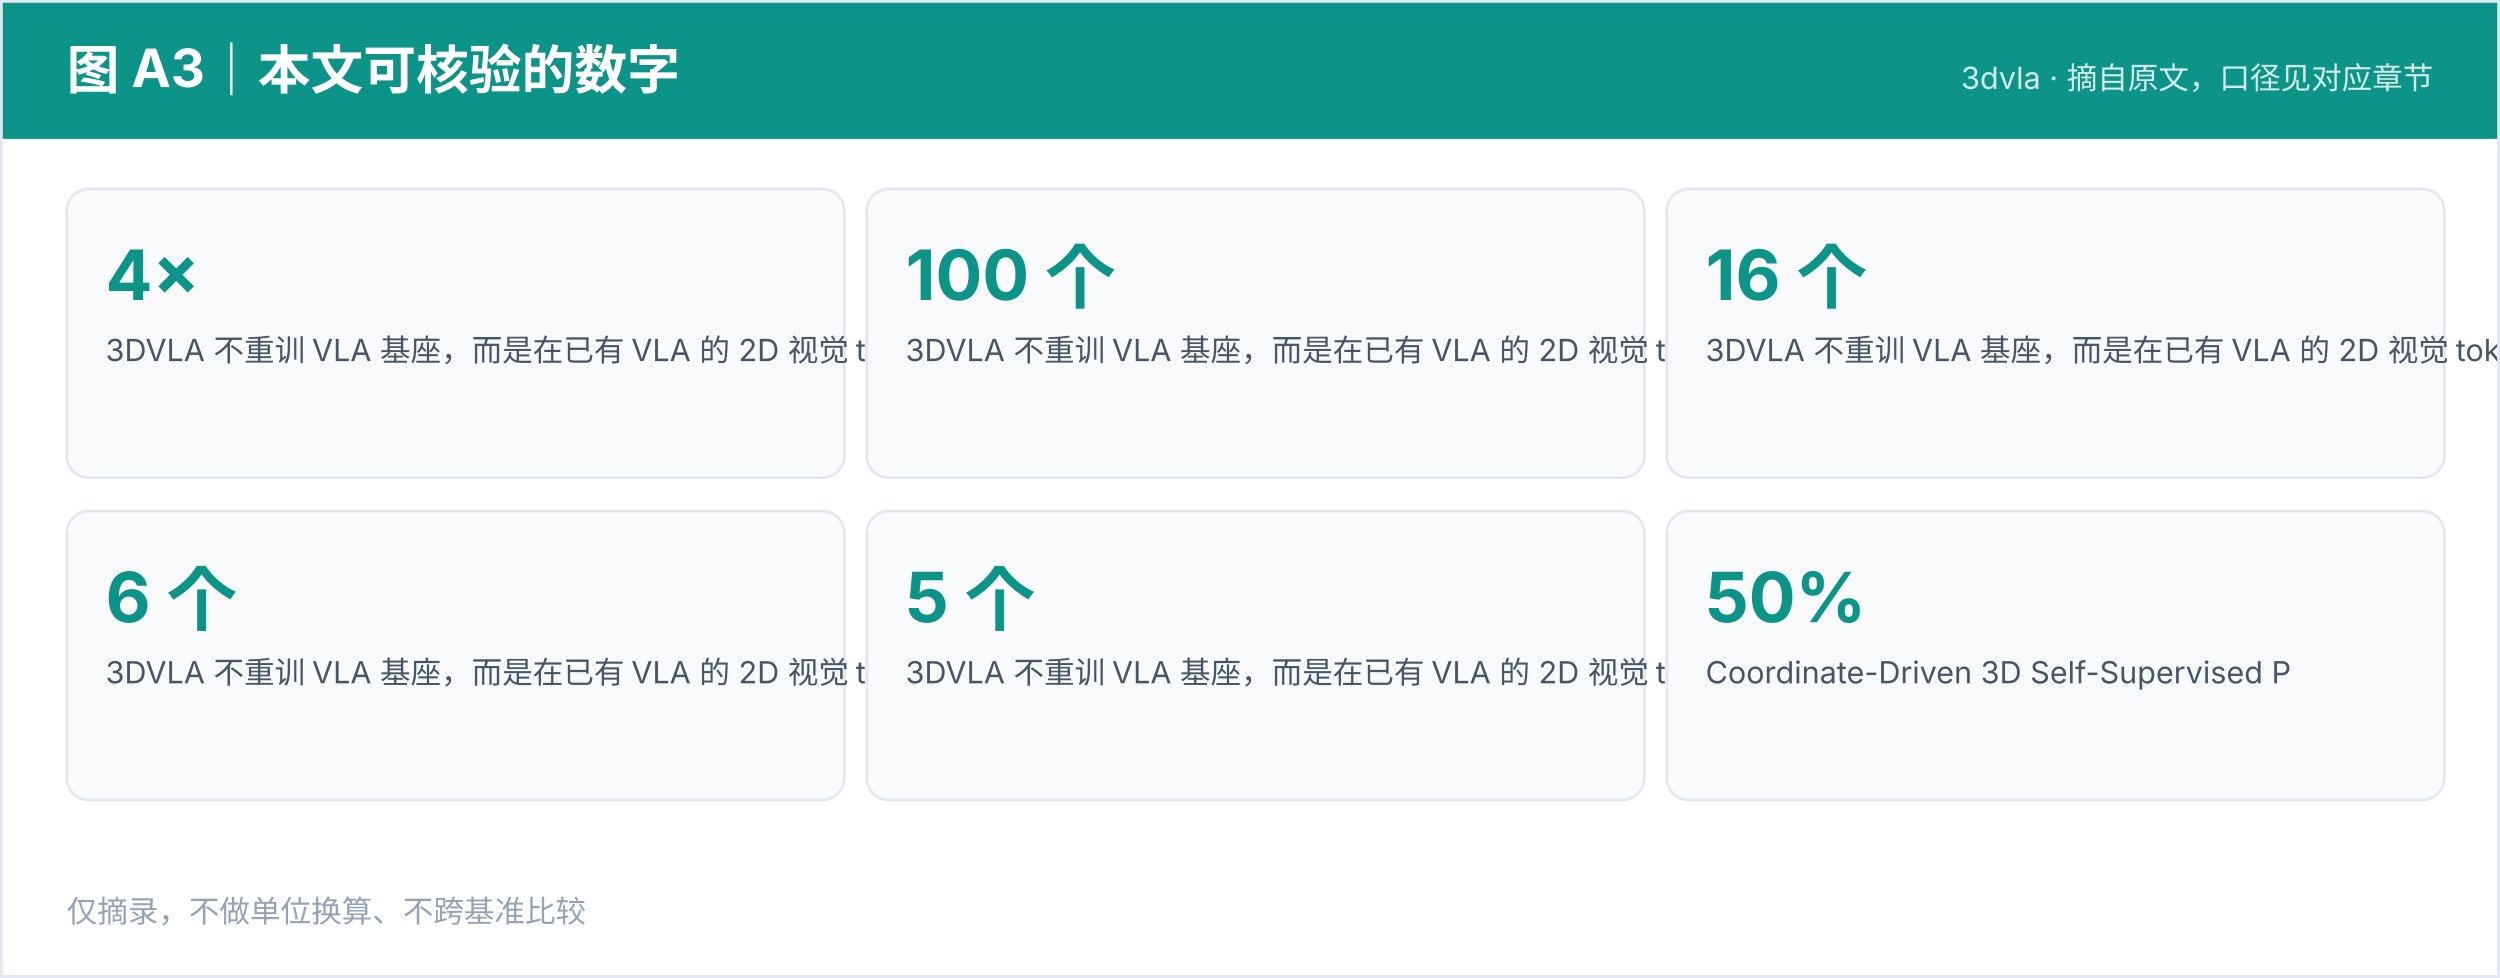
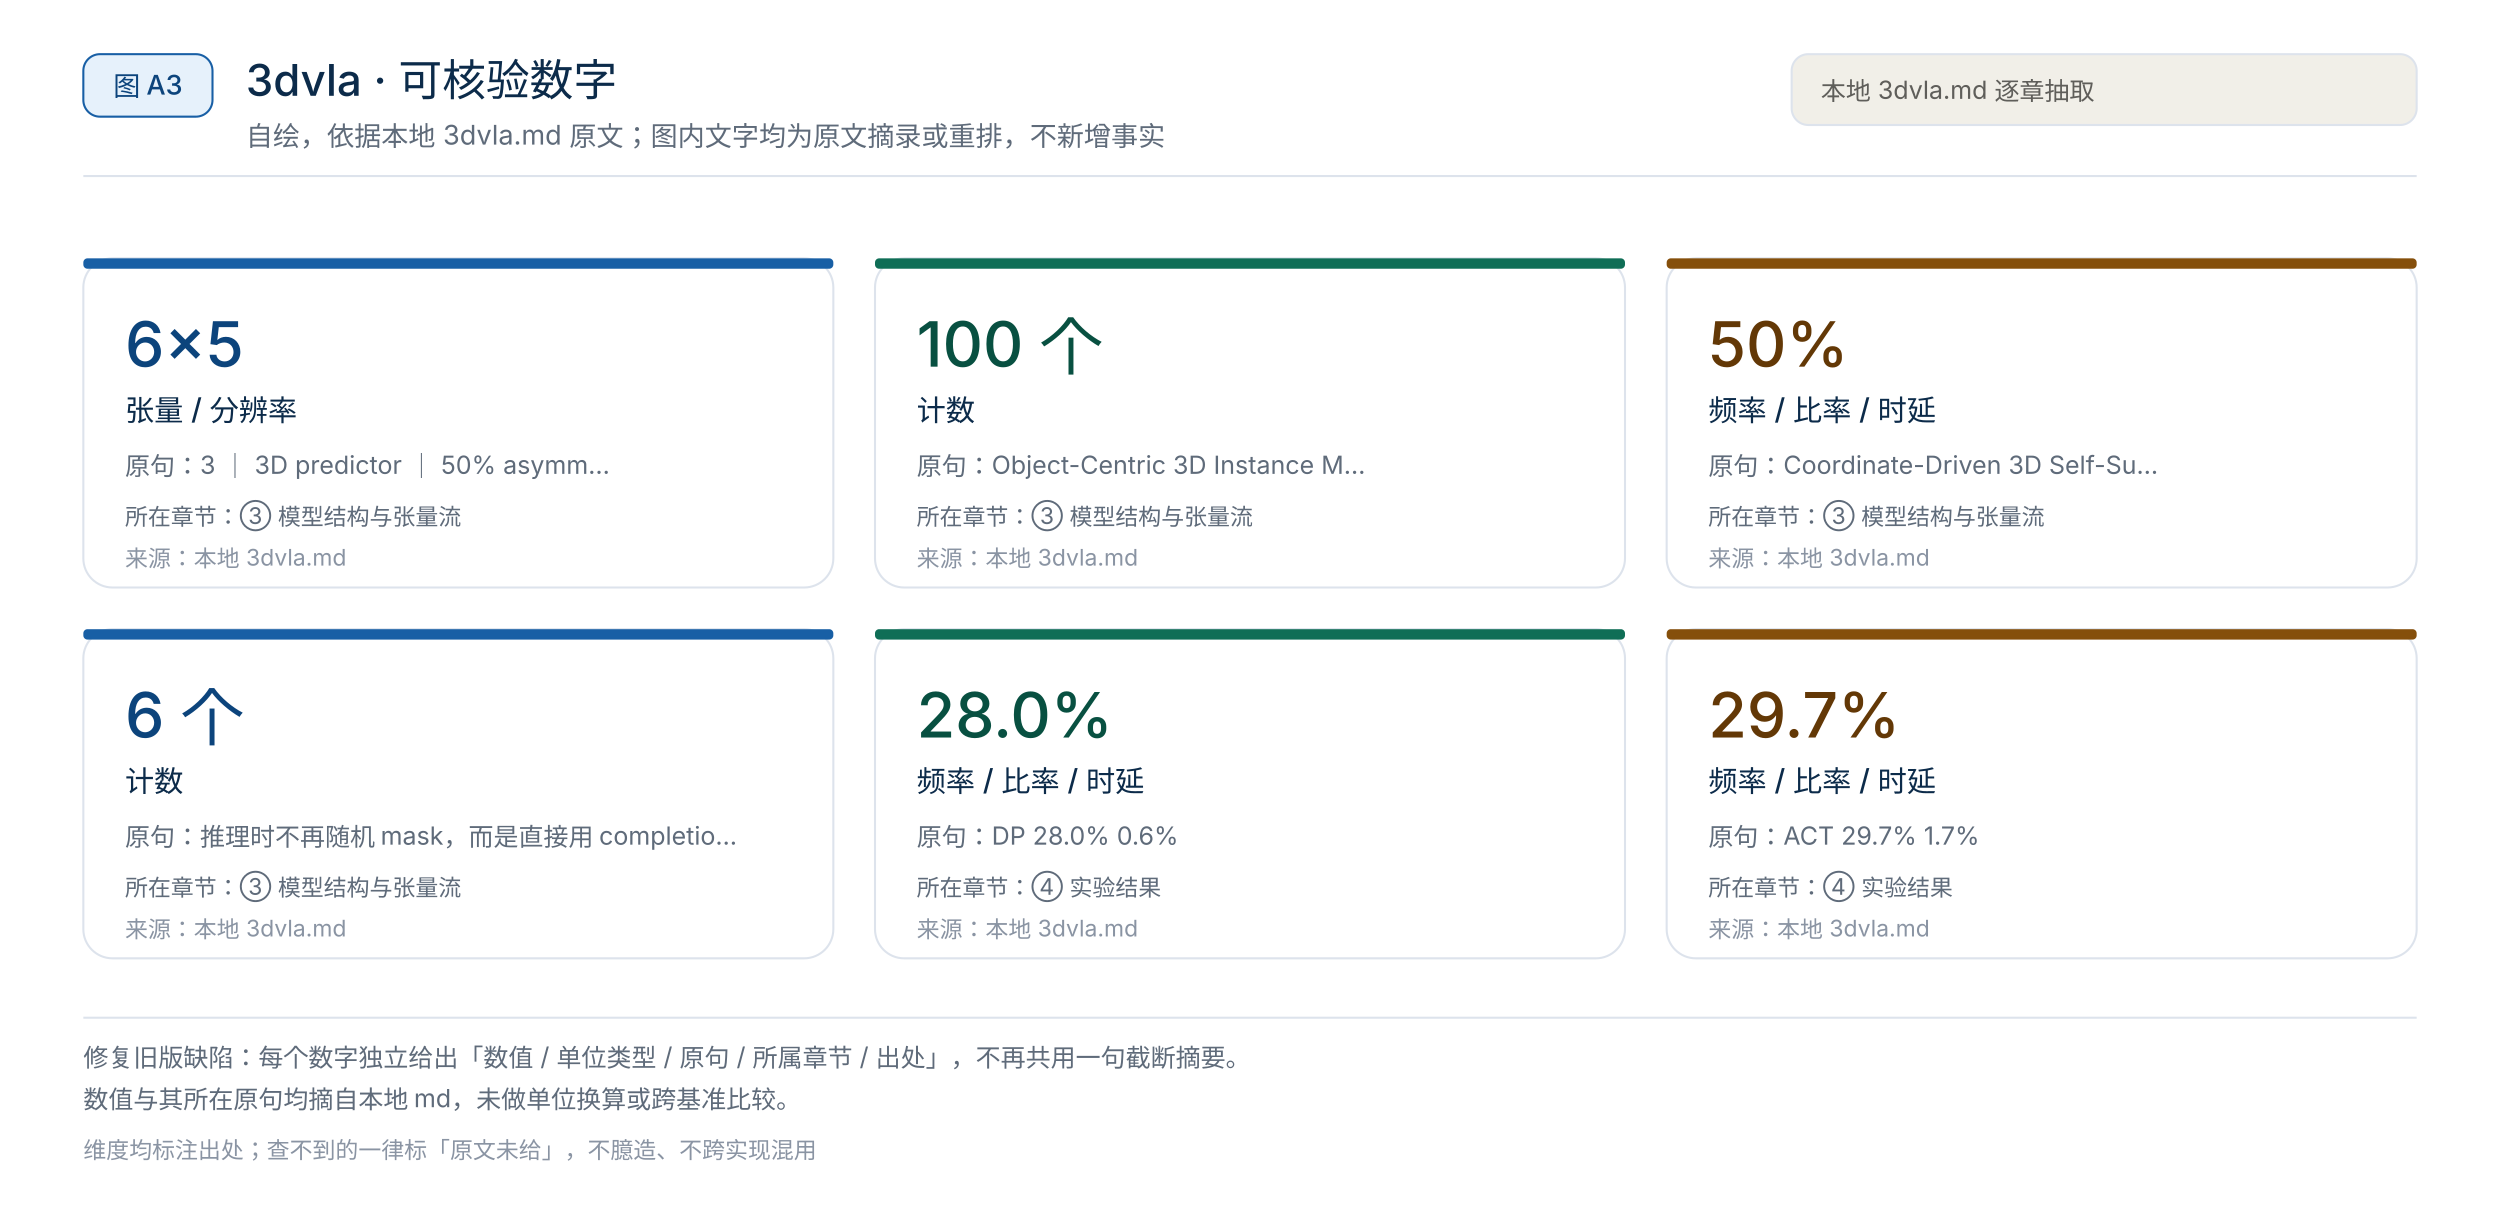
- <svg xmlns="http://www.w3.org/2000/svg" viewBox="0 0 900 352" width="900" height="352" font-family="PingFang SC, -apple-system, BlinkMacSystemFont, Microsoft YaHei, sans-serif">
-   <rect width="900" height="352" fill="#ffffff" />
-   <rect x="0" y="0" width="900" height="50" fill="#0d9488" />
-   <text x="24" y="32" font-size="19" fill="#ffffff" font-weight="700" text-anchor="start">图 A3｜本文可核验的数字</text>
-   <text x="876" y="32" font-size="11" fill="#ffffff" font-weight="400" text-anchor="end" opacity="0.82">3dvla · 摘自原文，口径见对应章节</text>
-   <rect x="24" y="68" width="280" height="104" rx="8" fill="#f8fafc" stroke="#e2e8f0" />
-   <text x="38" y="108" font-size="25" fill="#0d9488" font-weight="700" text-anchor="start">4×</text>
-   <text x="38" y="130" font-size="11" fill="#475569" font-weight="400" text-anchor="start">3DVLA 不重训 VLA 基座，而是在已有 VLA 的 2D 视觉 tok</text>
-   <rect x="312" y="68" width="280" height="104" rx="8" fill="#f8fafc" stroke="#e2e8f0" />
-   <text x="326" y="108" font-size="25" fill="#0d9488" font-weight="700" text-anchor="start">100 个</text>
-   <text x="326" y="130" font-size="11" fill="#475569" font-weight="400" text-anchor="start">3DVLA 不重训 VLA 基座，而是在已有 VLA 的 2D 视觉 tok</text>
-   <rect x="600" y="68" width="280" height="104" rx="8" fill="#f8fafc" stroke="#e2e8f0" />
-   <text x="614" y="108" font-size="25" fill="#0d9488" font-weight="700" text-anchor="start">16 个</text>
-   <text x="614" y="130" font-size="11" fill="#475569" font-weight="400" text-anchor="start">3DVLA 不重训 VLA 基座，而是在已有 VLA 的 2D 视觉 tok</text>
-   <rect x="24" y="184" width="280" height="104" rx="8" fill="#f8fafc" stroke="#e2e8f0" />
-   <text x="38" y="224" font-size="25" fill="#0d9488" font-weight="700" text-anchor="start">6 个</text>
-   <text x="38" y="246" font-size="11" fill="#475569" font-weight="400" text-anchor="start">3DVLA 不重训 VLA 基座，而是在已有 VLA 的 2D 视觉 tok</text>
-   <rect x="312" y="184" width="280" height="104" rx="8" fill="#f8fafc" stroke="#e2e8f0" />
-   <text x="326" y="224" font-size="25" fill="#0d9488" font-weight="700" text-anchor="start">5 个</text>
-   <text x="326" y="246" font-size="11" fill="#475569" font-weight="400" text-anchor="start">3DVLA 不重训 VLA 基座，而是在已有 VLA 的 2D 视觉 tok</text>
-   <rect x="600" y="184" width="280" height="104" rx="8" fill="#f8fafc" stroke="#e2e8f0" />
-   <text x="614" y="224" font-size="25" fill="#0d9488" font-weight="700" text-anchor="start">50%</text>
-   <text x="614" y="246" font-size="11" fill="#475569" font-weight="400" text-anchor="start">Coordinate-Driven 3D Self-Supervised P</text>
-   <text x="24" y="332" font-size="11" fill="#94a3b8" font-weight="400" text-anchor="start">仅摘录，不做单位换算、不跨基准比较</text>
-   <rect x="0.5" y="0.5" width="899" height="351" fill="none" stroke="#e2e8f0" />
+ <svg xmlns="http://www.w3.org/2000/svg" width="1200" height="586" viewBox="0 0 1200 586" role="img">
+   <defs>
+     <marker id="arrow" viewBox="0 0 10 10" refX="8" refY="5" markerWidth="6" markerHeight="6" orient="auto-start-reverse">
+       <path d="M2 1L8 5L2 9" fill="none" stroke="#185FA5" stroke-width="1.6" stroke-linecap="round" stroke-linejoin="round" />
+     </marker>
+   </defs>
+   <rect x="0" y="0" width="1200" height="586" rx="0" fill="#FFFFFF" stroke="#FFFFFF" stroke-width="1" />
+   <text x="118" y="46" font-family="-apple-system,BlinkMacSystemFont,'PingFang SC','Microsoft YaHei',sans-serif" font-size="21" font-weight="500" fill="#0C2B4A" text-anchor="start">3dvla · 可核验数字</text>
+   <text x="118" y="70" font-family="-apple-system,BlinkMacSystemFont,'PingFang SC','Microsoft YaHei',sans-serif" font-size="13" font-weight="400" fill="#5F6B7A" text-anchor="start">自绘，依据本地 3dvla.md 原文；图内文字均为原文摘录或重排，不新增事实</text>
+   <rect x="40" y="84" width="1120" height="1" rx="0" fill="#DDE3EC" stroke="#DDE3EC" stroke-width="0" />
+   <rect x="860" y="26" width="300" height="34" rx="8" fill="#F1EFE8" stroke="#DDE3EC" stroke-width="1" />
+   <text x="874" y="48" font-family="-apple-system,BlinkMacSystemFont,'PingFang SC','Microsoft YaHei',sans-serif" font-size="12" font-weight="400" fill="#5F5E5A" text-anchor="start">本地 3dvla.md 逐章抽取</text>
+   <rect x="40" y="26" width="62" height="30" rx="8" fill="#E6F1FB" stroke="#185FA5" stroke-width="1" />
+   <text x="71" y="46" font-family="-apple-system,BlinkMacSystemFont,'PingFang SC','Microsoft YaHei',sans-serif" font-size="13" font-weight="500" fill="#0C447C" text-anchor="middle">图 A3</text>
+   <rect x="40" y="124" width="360" height="158" rx="14" fill="#FFFFFF" stroke="#DDE3EC" stroke-width="1" />
+   <rect x="40" y="124" width="360" height="5" rx="2" fill="#185FA5" stroke="#185FA5" stroke-width="0" />
+   <text x="60" y="176" font-family="-apple-system,BlinkMacSystemFont,'PingFang SC','Microsoft YaHei',sans-serif" font-size="30" font-weight="500" fill="#0C447C" text-anchor="start">6×5</text>
+   <text x="60" y="202" font-family="-apple-system,BlinkMacSystemFont,'PingFang SC','Microsoft YaHei',sans-serif" font-size="14" font-weight="500" fill="#0C2B4A" text-anchor="start">张量 / 分辨率</text>
+   <text x="60" y="228" font-family="-apple-system,BlinkMacSystemFont,'PingFang SC','Microsoft YaHei',sans-serif" font-size="12" font-weight="400" fill="#5F6B7A" text-anchor="start">原句：3 ｜ 3D predictor ｜ 50% asymm…</text>
+   <text x="60" y="252" font-family="-apple-system,BlinkMacSystemFont,'PingFang SC','Microsoft YaHei',sans-serif" font-size="11" font-weight="400" fill="#5F6B7A" text-anchor="start">所在章节：③ 模型结构与张量流</text>
+   <text x="60" y="272" font-family="-apple-system,BlinkMacSystemFont,'PingFang SC','Microsoft YaHei',sans-serif" font-size="11" font-weight="400" fill="#8A94A3" text-anchor="start">来源：本地 3dvla.md</text>
+   <rect x="420" y="124" width="360" height="158" rx="14" fill="#FFFFFF" stroke="#DDE3EC" stroke-width="1" />
+   <rect x="420" y="124" width="360" height="5" rx="2" fill="#0F6E56" stroke="#0F6E56" stroke-width="0" />
+   <text x="440" y="176" font-family="-apple-system,BlinkMacSystemFont,'PingFang SC','Microsoft YaHei',sans-serif" font-size="30" font-weight="500" fill="#085041" text-anchor="start">100 个</text>
+   <text x="440" y="202" font-family="-apple-system,BlinkMacSystemFont,'PingFang SC','Microsoft YaHei',sans-serif" font-size="14" font-weight="500" fill="#0C2B4A" text-anchor="start">计数</text>
+   <text x="440" y="228" font-family="-apple-system,BlinkMacSystemFont,'PingFang SC','Microsoft YaHei',sans-serif" font-size="12" font-weight="400" fill="#5F6B7A" text-anchor="start">原句：Object-Centric 3D Instance M…</text>
+   <text x="440" y="252" font-family="-apple-system,BlinkMacSystemFont,'PingFang SC','Microsoft YaHei',sans-serif" font-size="11" font-weight="400" fill="#5F6B7A" text-anchor="start">所在章节：③ 模型结构与张量流</text>
+   <text x="440" y="272" font-family="-apple-system,BlinkMacSystemFont,'PingFang SC','Microsoft YaHei',sans-serif" font-size="11" font-weight="400" fill="#8A94A3" text-anchor="start">来源：本地 3dvla.md</text>
+   <rect x="800" y="124" width="360" height="158" rx="14" fill="#FFFFFF" stroke="#DDE3EC" stroke-width="1" />
+   <rect x="800" y="124" width="360" height="5" rx="2" fill="#854F0B" stroke="#854F0B" stroke-width="0" />
+   <text x="820" y="176" font-family="-apple-system,BlinkMacSystemFont,'PingFang SC','Microsoft YaHei',sans-serif" font-size="30" font-weight="500" fill="#633806" text-anchor="start">50%</text>
+   <text x="820" y="202" font-family="-apple-system,BlinkMacSystemFont,'PingFang SC','Microsoft YaHei',sans-serif" font-size="14" font-weight="500" fill="#0C2B4A" text-anchor="start">频率 / 比率 / 时延</text>
+   <text x="820" y="228" font-family="-apple-system,BlinkMacSystemFont,'PingFang SC','Microsoft YaHei',sans-serif" font-size="12" font-weight="400" fill="#5F6B7A" text-anchor="start">原句：Coordinate-Driven 3D Self-Su…</text>
+   <text x="820" y="252" font-family="-apple-system,BlinkMacSystemFont,'PingFang SC','Microsoft YaHei',sans-serif" font-size="11" font-weight="400" fill="#5F6B7A" text-anchor="start">所在章节：③ 模型结构与张量流</text>
+   <text x="820" y="272" font-family="-apple-system,BlinkMacSystemFont,'PingFang SC','Microsoft YaHei',sans-serif" font-size="11" font-weight="400" fill="#8A94A3" text-anchor="start">来源：本地 3dvla.md</text>
+   <rect x="40" y="302" width="360" height="158" rx="14" fill="#FFFFFF" stroke="#DDE3EC" stroke-width="1" />
+   <rect x="40" y="302" width="360" height="5" rx="2" fill="#185FA5" stroke="#185FA5" stroke-width="0" />
+   <text x="60" y="354" font-family="-apple-system,BlinkMacSystemFont,'PingFang SC','Microsoft YaHei',sans-serif" font-size="30" font-weight="500" fill="#0C447C" text-anchor="start">6 个</text>
+   <text x="60" y="380" font-family="-apple-system,BlinkMacSystemFont,'PingFang SC','Microsoft YaHei',sans-serif" font-size="14" font-weight="500" fill="#0C2B4A" text-anchor="start">计数</text>
+   <text x="60" y="406" font-family="-apple-system,BlinkMacSystemFont,'PingFang SC','Microsoft YaHei',sans-serif" font-size="12" font-weight="400" fill="#5F6B7A" text-anchor="start">原句：推理时不再随机 mask，而是直接用 completio…</text>
+   <text x="60" y="430" font-family="-apple-system,BlinkMacSystemFont,'PingFang SC','Microsoft YaHei',sans-serif" font-size="11" font-weight="400" fill="#5F6B7A" text-anchor="start">所在章节：③ 模型结构与张量流</text>
+   <text x="60" y="450" font-family="-apple-system,BlinkMacSystemFont,'PingFang SC','Microsoft YaHei',sans-serif" font-size="11" font-weight="400" fill="#8A94A3" text-anchor="start">来源：本地 3dvla.md</text>
+   <rect x="420" y="302" width="360" height="158" rx="14" fill="#FFFFFF" stroke="#DDE3EC" stroke-width="1" />
+   <rect x="420" y="302" width="360" height="5" rx="2" fill="#0F6E56" stroke="#0F6E56" stroke-width="0" />
+   <text x="440" y="354" font-family="-apple-system,BlinkMacSystemFont,'PingFang SC','Microsoft YaHei',sans-serif" font-size="30" font-weight="500" fill="#085041" text-anchor="start">28.0%</text>
+   <text x="440" y="380" font-family="-apple-system,BlinkMacSystemFont,'PingFang SC','Microsoft YaHei',sans-serif" font-size="14" font-weight="500" fill="#0C2B4A" text-anchor="start">频率 / 比率 / 时延</text>
+   <text x="440" y="406" font-family="-apple-system,BlinkMacSystemFont,'PingFang SC','Microsoft YaHei',sans-serif" font-size="12" font-weight="400" fill="#5F6B7A" text-anchor="start">原句：DP 28.0% 0.6%</text>
+   <text x="440" y="430" font-family="-apple-system,BlinkMacSystemFont,'PingFang SC','Microsoft YaHei',sans-serif" font-size="11" font-weight="400" fill="#5F6B7A" text-anchor="start">所在章节：④ 实验结果</text>
+   <text x="440" y="450" font-family="-apple-system,BlinkMacSystemFont,'PingFang SC','Microsoft YaHei',sans-serif" font-size="11" font-weight="400" fill="#8A94A3" text-anchor="start">来源：本地 3dvla.md</text>
+   <rect x="800" y="302" width="360" height="158" rx="14" fill="#FFFFFF" stroke="#DDE3EC" stroke-width="1" />
+   <rect x="800" y="302" width="360" height="5" rx="2" fill="#854F0B" stroke="#854F0B" stroke-width="0" />
+   <text x="820" y="354" font-family="-apple-system,BlinkMacSystemFont,'PingFang SC','Microsoft YaHei',sans-serif" font-size="30" font-weight="500" fill="#633806" text-anchor="start">29.7%</text>
+   <text x="820" y="380" font-family="-apple-system,BlinkMacSystemFont,'PingFang SC','Microsoft YaHei',sans-serif" font-size="14" font-weight="500" fill="#0C2B4A" text-anchor="start">频率 / 比率 / 时延</text>
+   <text x="820" y="406" font-family="-apple-system,BlinkMacSystemFont,'PingFang SC','Microsoft YaHei',sans-serif" font-size="12" font-weight="400" fill="#5F6B7A" text-anchor="start">原句：ACT 29.7% 1.7%</text>
+   <text x="820" y="430" font-family="-apple-system,BlinkMacSystemFont,'PingFang SC','Microsoft YaHei',sans-serif" font-size="11" font-weight="400" fill="#5F6B7A" text-anchor="start">所在章节：④ 实验结果</text>
+   <text x="820" y="450" font-family="-apple-system,BlinkMacSystemFont,'PingFang SC','Microsoft YaHei',sans-serif" font-size="11" font-weight="400" fill="#8A94A3" text-anchor="start">来源：本地 3dvla.md</text>
+   <rect x="40" y="488" width="1120" height="1" rx="0" fill="#DDE3EC" stroke="#DDE3EC" stroke-width="0" />
+   <text x="40" y="512" font-family="-apple-system,BlinkMacSystemFont,'PingFang SC','Microsoft YaHei',sans-serif" font-size="12" font-weight="400" fill="#5F6B7A" text-anchor="start">修复旧版缺陷：每个数字独立给出「数值 / 单位类型 / 原句 / 所属章节 / 出处」，不再共用一句截断摘要。</text>
+   <text x="40" y="532" font-family="-apple-system,BlinkMacSystemFont,'PingFang SC','Microsoft YaHei',sans-serif" font-size="12" font-weight="400" fill="#5F6B7A" text-anchor="start">数值与其所在原句均摘自本地 md，未做单位换算或跨基准比较。</text>
+   <text x="40" y="556" font-family="-apple-system,BlinkMacSystemFont,'PingFang SC','Microsoft YaHei',sans-serif" font-size="11" font-weight="400" fill="#8A94A3" text-anchor="start">维度均标注出处；查不到的一律标「原文未给」，不臆造、不跨实现混用</text>
</svg>
